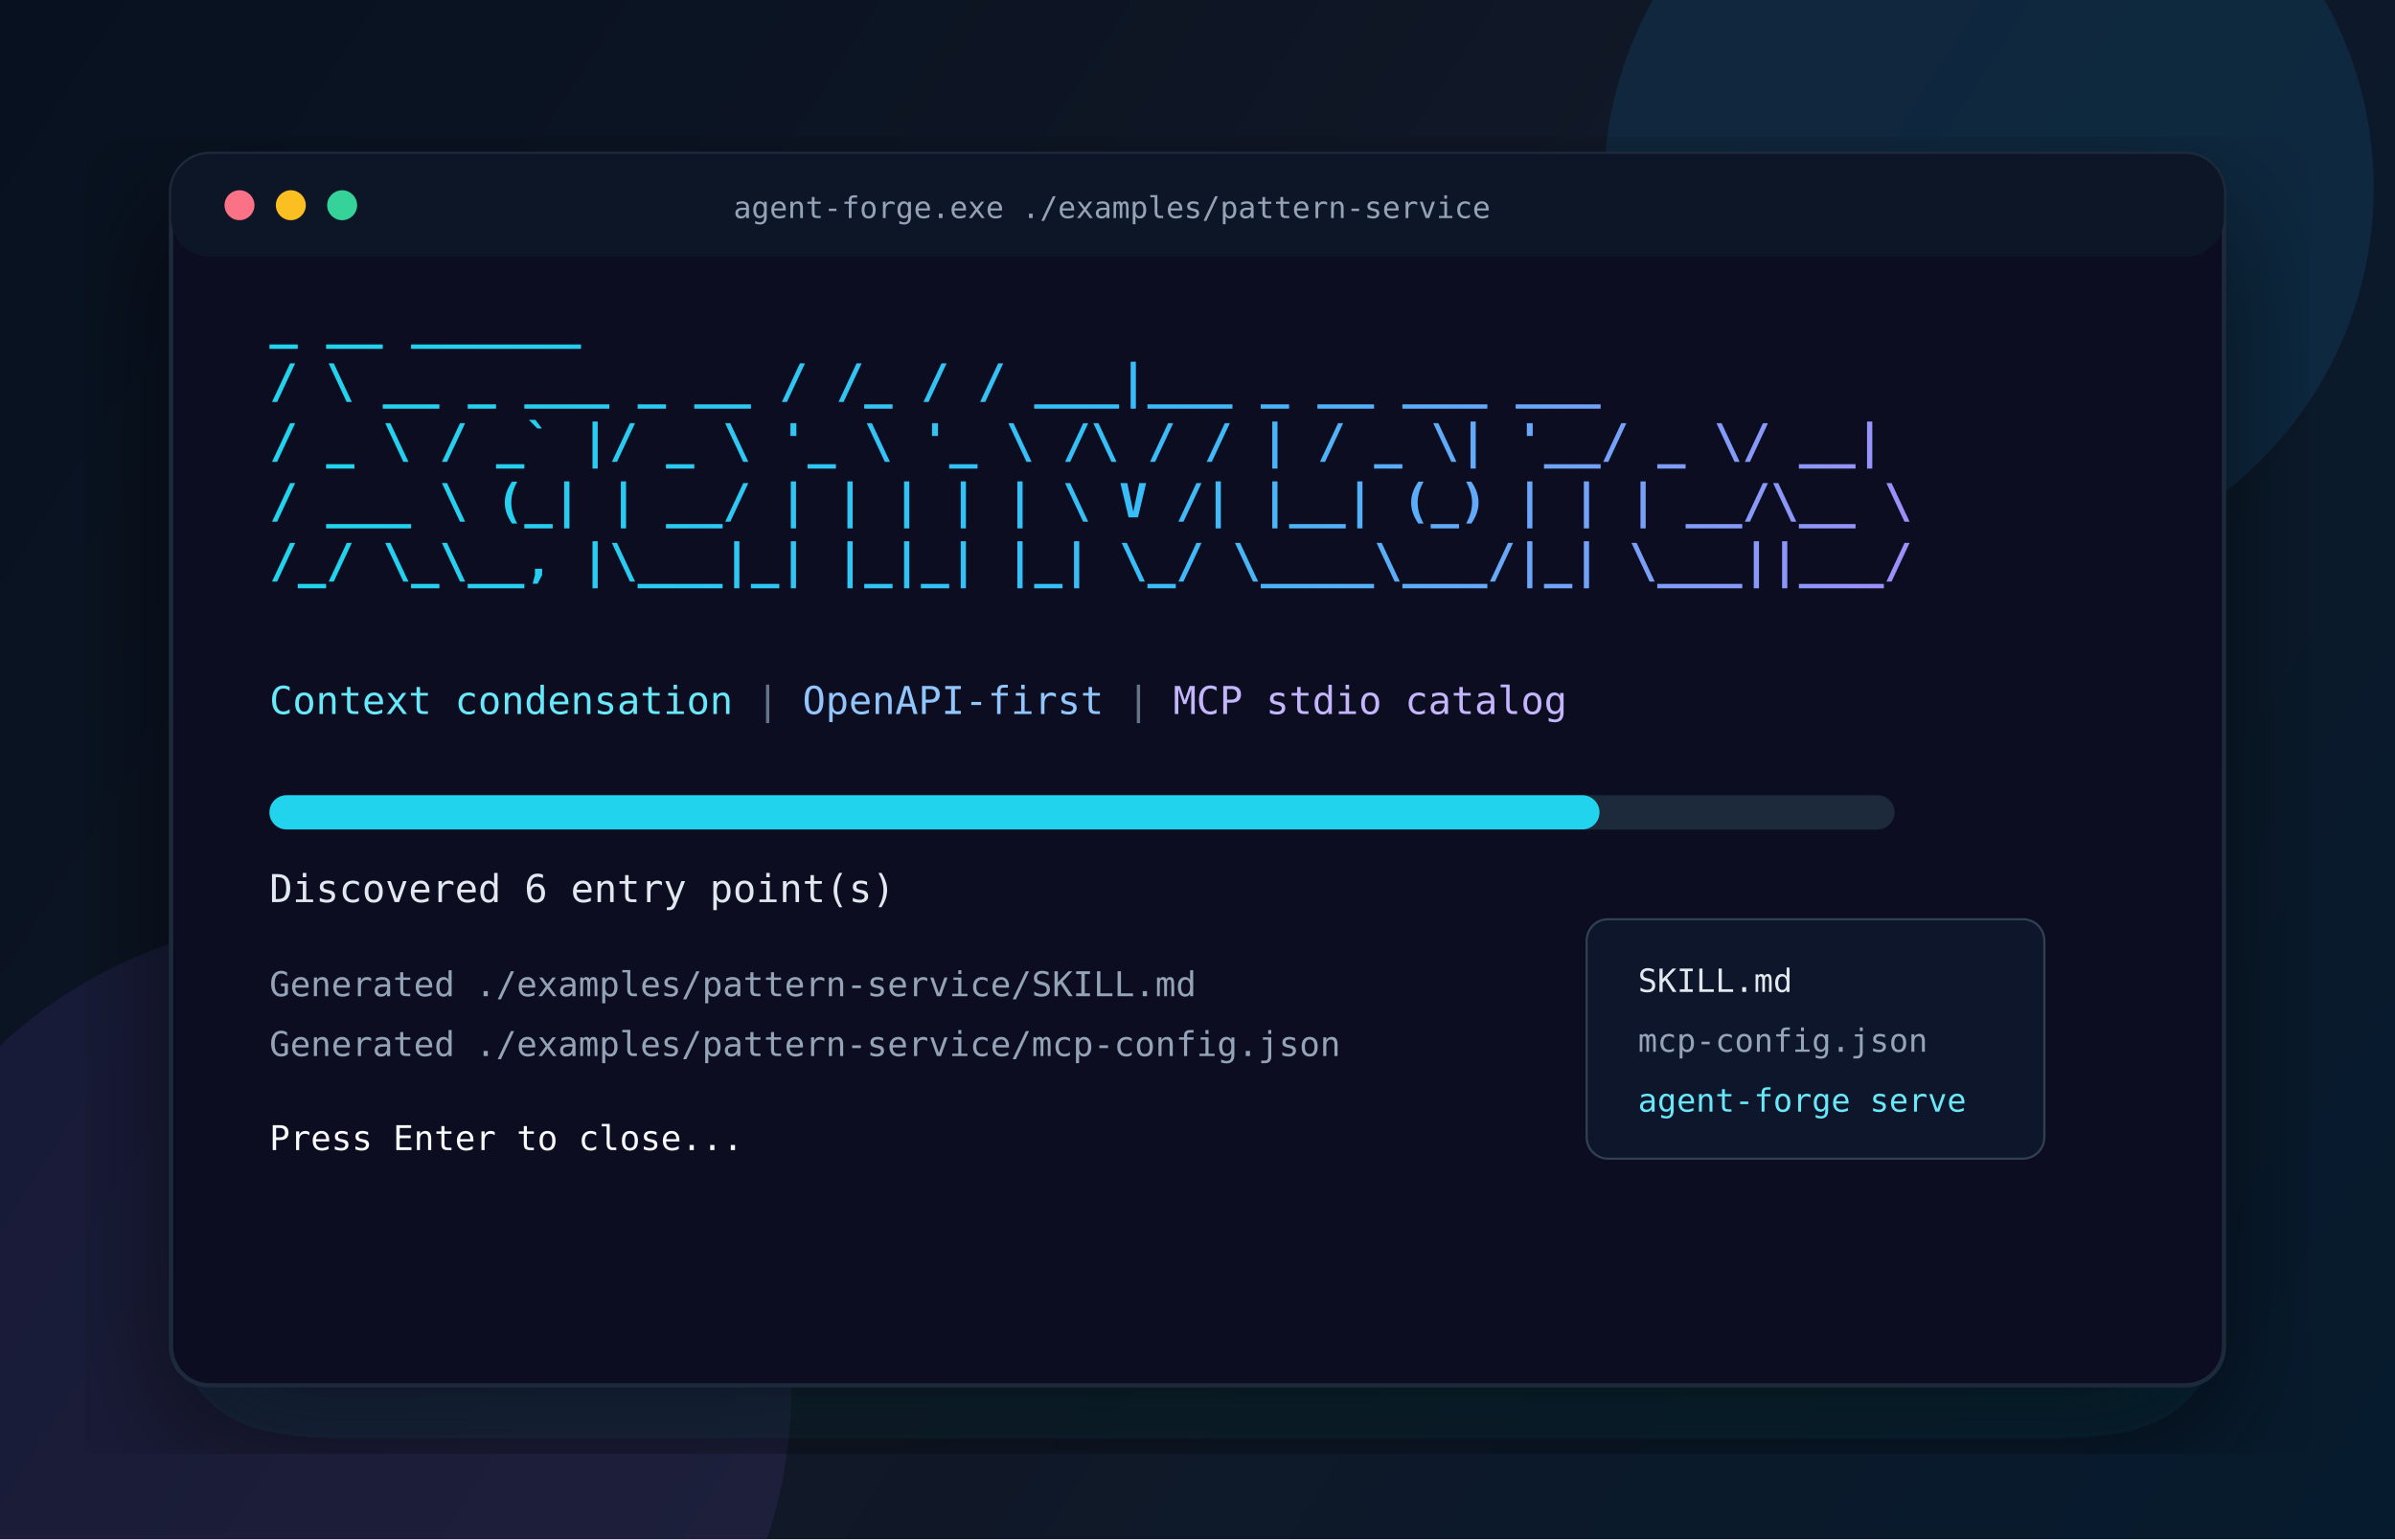
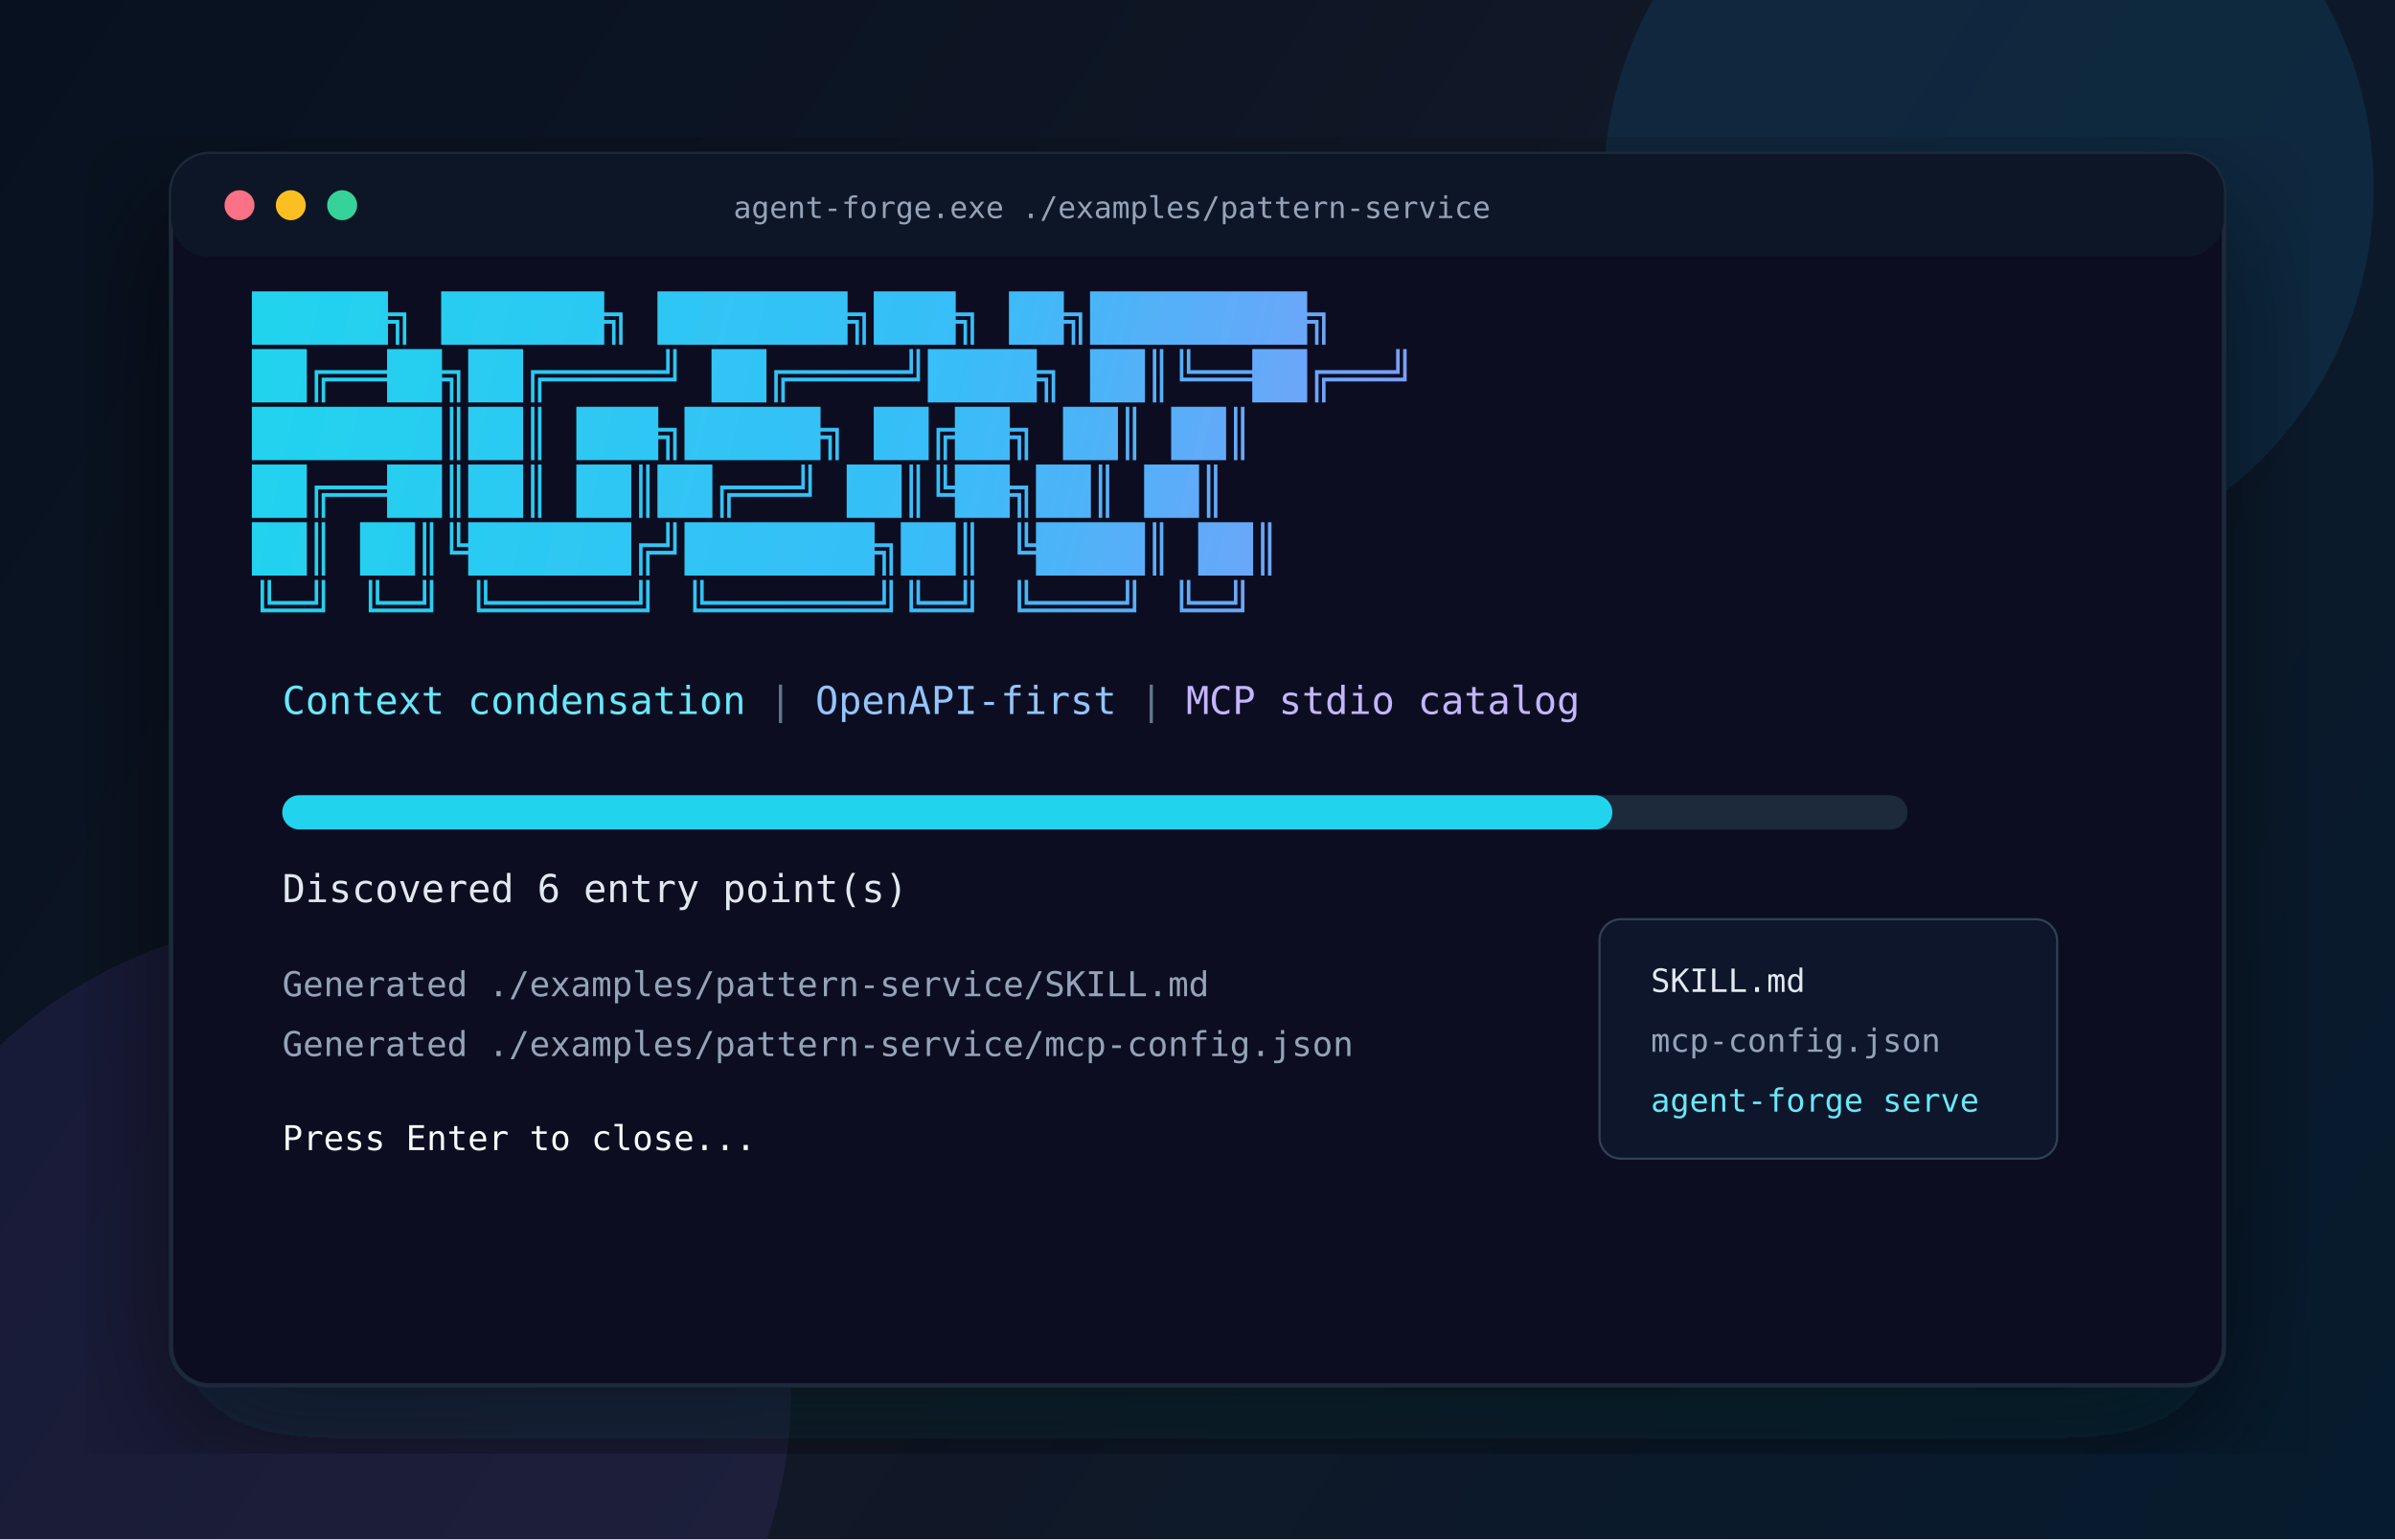
<svg xmlns="http://www.w3.org/2000/svg" width="1120" height="720" viewBox="0 0 1120 720" fill="none" role="img" aria-labelledby="title desc">
  <defs>
    <linearGradient id="bg" x1="0" y1="0" x2="1120" y2="720" gradientUnits="userSpaceOnUse">
      <stop stop-color="#07111F" />
      <stop offset="0.52" stop-color="#111827" />
      <stop offset="1" stop-color="#061B2E" />
    </linearGradient>
-     <linearGradient id="accent" x1="170" y1="96" x2="940" y2="172" gradientUnits="userSpaceOnUse">
+     <linearGradient id="accent" x1="132" y1="120" x2="780" y2="268" gradientUnits="userSpaceOnUse">
      <stop stop-color="#22D3EE" />
      <stop offset="0.48" stop-color="#38BDF8" />
      <stop offset="1" stop-color="#A78BFA" />
    </linearGradient>
    <filter id="shadow" x="40" y="40" width="1040" height="640" filterUnits="userSpaceOnUse" color-interpolation-filters="sRGB">
      <feDropShadow dx="0" dy="24" stdDeviation="32" flood-color="#000814" flood-opacity="0.55" />
    </filter>
  </defs>
  <rect width="1120" height="720" fill="url(#bg)" />
  <circle cx="930" cy="88" r="180" fill="#0EA5E9" opacity="0.11" />
  <circle cx="150" cy="650" r="220" fill="#8B5CF6" opacity="0.10" />
  <g filter="url(#shadow)">
    <rect x="80" y="72" width="960" height="576" rx="18" fill="#0B1020" stroke="#1E293B" stroke-width="2" />
    <rect x="80" y="72" width="960" height="48" rx="18" fill="#111827" />
    <circle cx="112" cy="96" r="7" fill="#FB7185" />
    <circle cx="136" cy="96" r="7" fill="#FBBF24" />
    <circle cx="160" cy="96" r="7" fill="#34D399" />
    <text x="520" y="102" fill="#94A3B8" font-family="Consolas, 'SFMono-Regular', monospace" font-size="14" text-anchor="middle">agent-forge.exe ./examples/pattern-service</text>
-     <text x="126" y="158" fill="url(#accent)" font-family="Consolas, 'SFMono-Regular', monospace" font-size="22" font-weight="700">
-       <tspan x="126" dy="0">    _                    __        ______</tspan>
-       <tspan x="126" dy="28">   / \   __ _  ___ _ __ / /_      / / ___|___  _ __ ___  ___</tspan>
-       <tspan x="126" dy="28">  / _ \ / _` |/ _ \ '_ \ '_ \ /\ / / |   / _ \| '__/ _ \/ __|</tspan>
-       <tspan x="126" dy="28"> / ___ \ (_| |  __/ | | | | | \ V /| |__| (_) | | |  __/\__ \</tspan>
-       <tspan x="126" dy="28">/_/   \_\__, |\___|_| |_|_| |_| \_/  \____\___/|_|  \___||___/</tspan>
+     <text x="118" y="156" fill="url(#accent)" font-family="Consolas, 'SFMono-Regular', monospace" font-size="21" font-weight="700">
+       <tspan x="118" dy="0"> █████╗  ██████╗ ███████╗███╗   ██╗████████╗</tspan>
+       <tspan x="118" dy="27">██╔══██╗██╔════╝ ██╔════╝████╗  ██║╚══██╔══╝</tspan>
+       <tspan x="118" dy="27">███████║██║  ███╗█████╗  ██╔██╗ ██║   ██║   </tspan>
+       <tspan x="118" dy="27">██╔══██║██║   ██║██╔══╝  ██║╚██╗██║   ██║   </tspan>
+       <tspan x="118" dy="27">██║  ██║╚██████╔╝███████╗██║ ╚████║   ██║   </tspan>
+       <tspan x="118" dy="27">╚═╝  ╚═╝ ╚═════╝ ╚══════╝╚═╝  ╚═══╝   ╚═╝   </tspan>
    </text>
-     <text x="126" y="334" fill="#CBD5E1" font-family="Consolas, 'SFMono-Regular', monospace" font-size="18">
+     <text x="132" y="334" fill="#CBD5E1" font-family="Consolas, 'SFMono-Regular', monospace" font-size="18">
      <tspan fill="#67E8F9">Context condensation</tspan>
      <tspan fill="#64748B"> | </tspan>
      <tspan fill="#93C5FD">OpenAPI-first</tspan>
      <tspan fill="#64748B"> | </tspan>
      <tspan fill="#C4B5FD">MCP stdio catalog</tspan>
    </text>
-     <rect x="126" y="372" width="760" height="16" rx="8" fill="#1E293B" />
-     <rect x="126" y="372" width="622" height="16" rx="8" fill="#22D3EE" />
-     <text x="126" y="422" fill="#E2E8F0" font-family="Consolas, 'SFMono-Regular', monospace" font-size="18">Discovered 6 entry point(s)</text>
-     <text x="126" y="466" fill="#94A3B8" font-family="Consolas, 'SFMono-Regular', monospace" font-size="16">
-       <tspan x="126" dy="0">Generated ./examples/pattern-service/SKILL.md</tspan>
-       <tspan x="126" dy="28">Generated ./examples/pattern-service/mcp-config.json</tspan>
-       <tspan x="126" dy="44" fill="#F8FAFC">Press Enter to close...</tspan>
+     <rect x="132" y="372" width="760" height="16" rx="8" fill="#1E293B" />
+     <rect x="132" y="372" width="622" height="16" rx="8" fill="#22D3EE" />
+     <text x="132" y="422" fill="#E2E8F0" font-family="Consolas, 'SFMono-Regular', monospace" font-size="18">Discovered 6 entry point(s)</text>
+     <text x="132" y="466" fill="#94A3B8" font-family="Consolas, 'SFMono-Regular', monospace" font-size="16">
+       <tspan x="132" dy="0">Generated ./examples/pattern-service/SKILL.md</tspan>
+       <tspan x="132" dy="28">Generated ./examples/pattern-service/mcp-config.json</tspan>
+       <tspan x="132" dy="44" fill="#F8FAFC">Press Enter to close...</tspan>
    </text>
-     <rect x="742" y="430" width="214" height="112" rx="10" fill="#0F172A" stroke="#334155" />
-     <text x="766" y="464" fill="#E2E8F0" font-family="Consolas, 'SFMono-Regular', monospace" font-size="15">
-       <tspan x="766" dy="0">SKILL.md</tspan>
-       <tspan x="766" dy="28" fill="#94A3B8">mcp-config.json</tspan>
-       <tspan x="766" dy="28" fill="#67E8F9">agent-forge serve</tspan>
+     <rect x="748" y="430" width="214" height="112" rx="10" fill="#0F172A" stroke="#334155" />
+     <text x="772" y="464" fill="#E2E8F0" font-family="Consolas, 'SFMono-Regular', monospace" font-size="15">
+       <tspan x="772" dy="0">SKILL.md</tspan>
+       <tspan x="772" dy="28" fill="#94A3B8">mcp-config.json</tspan>
+       <tspan x="772" dy="28" fill="#67E8F9">agent-forge serve</tspan>
    </text>
  </g>
</svg>
